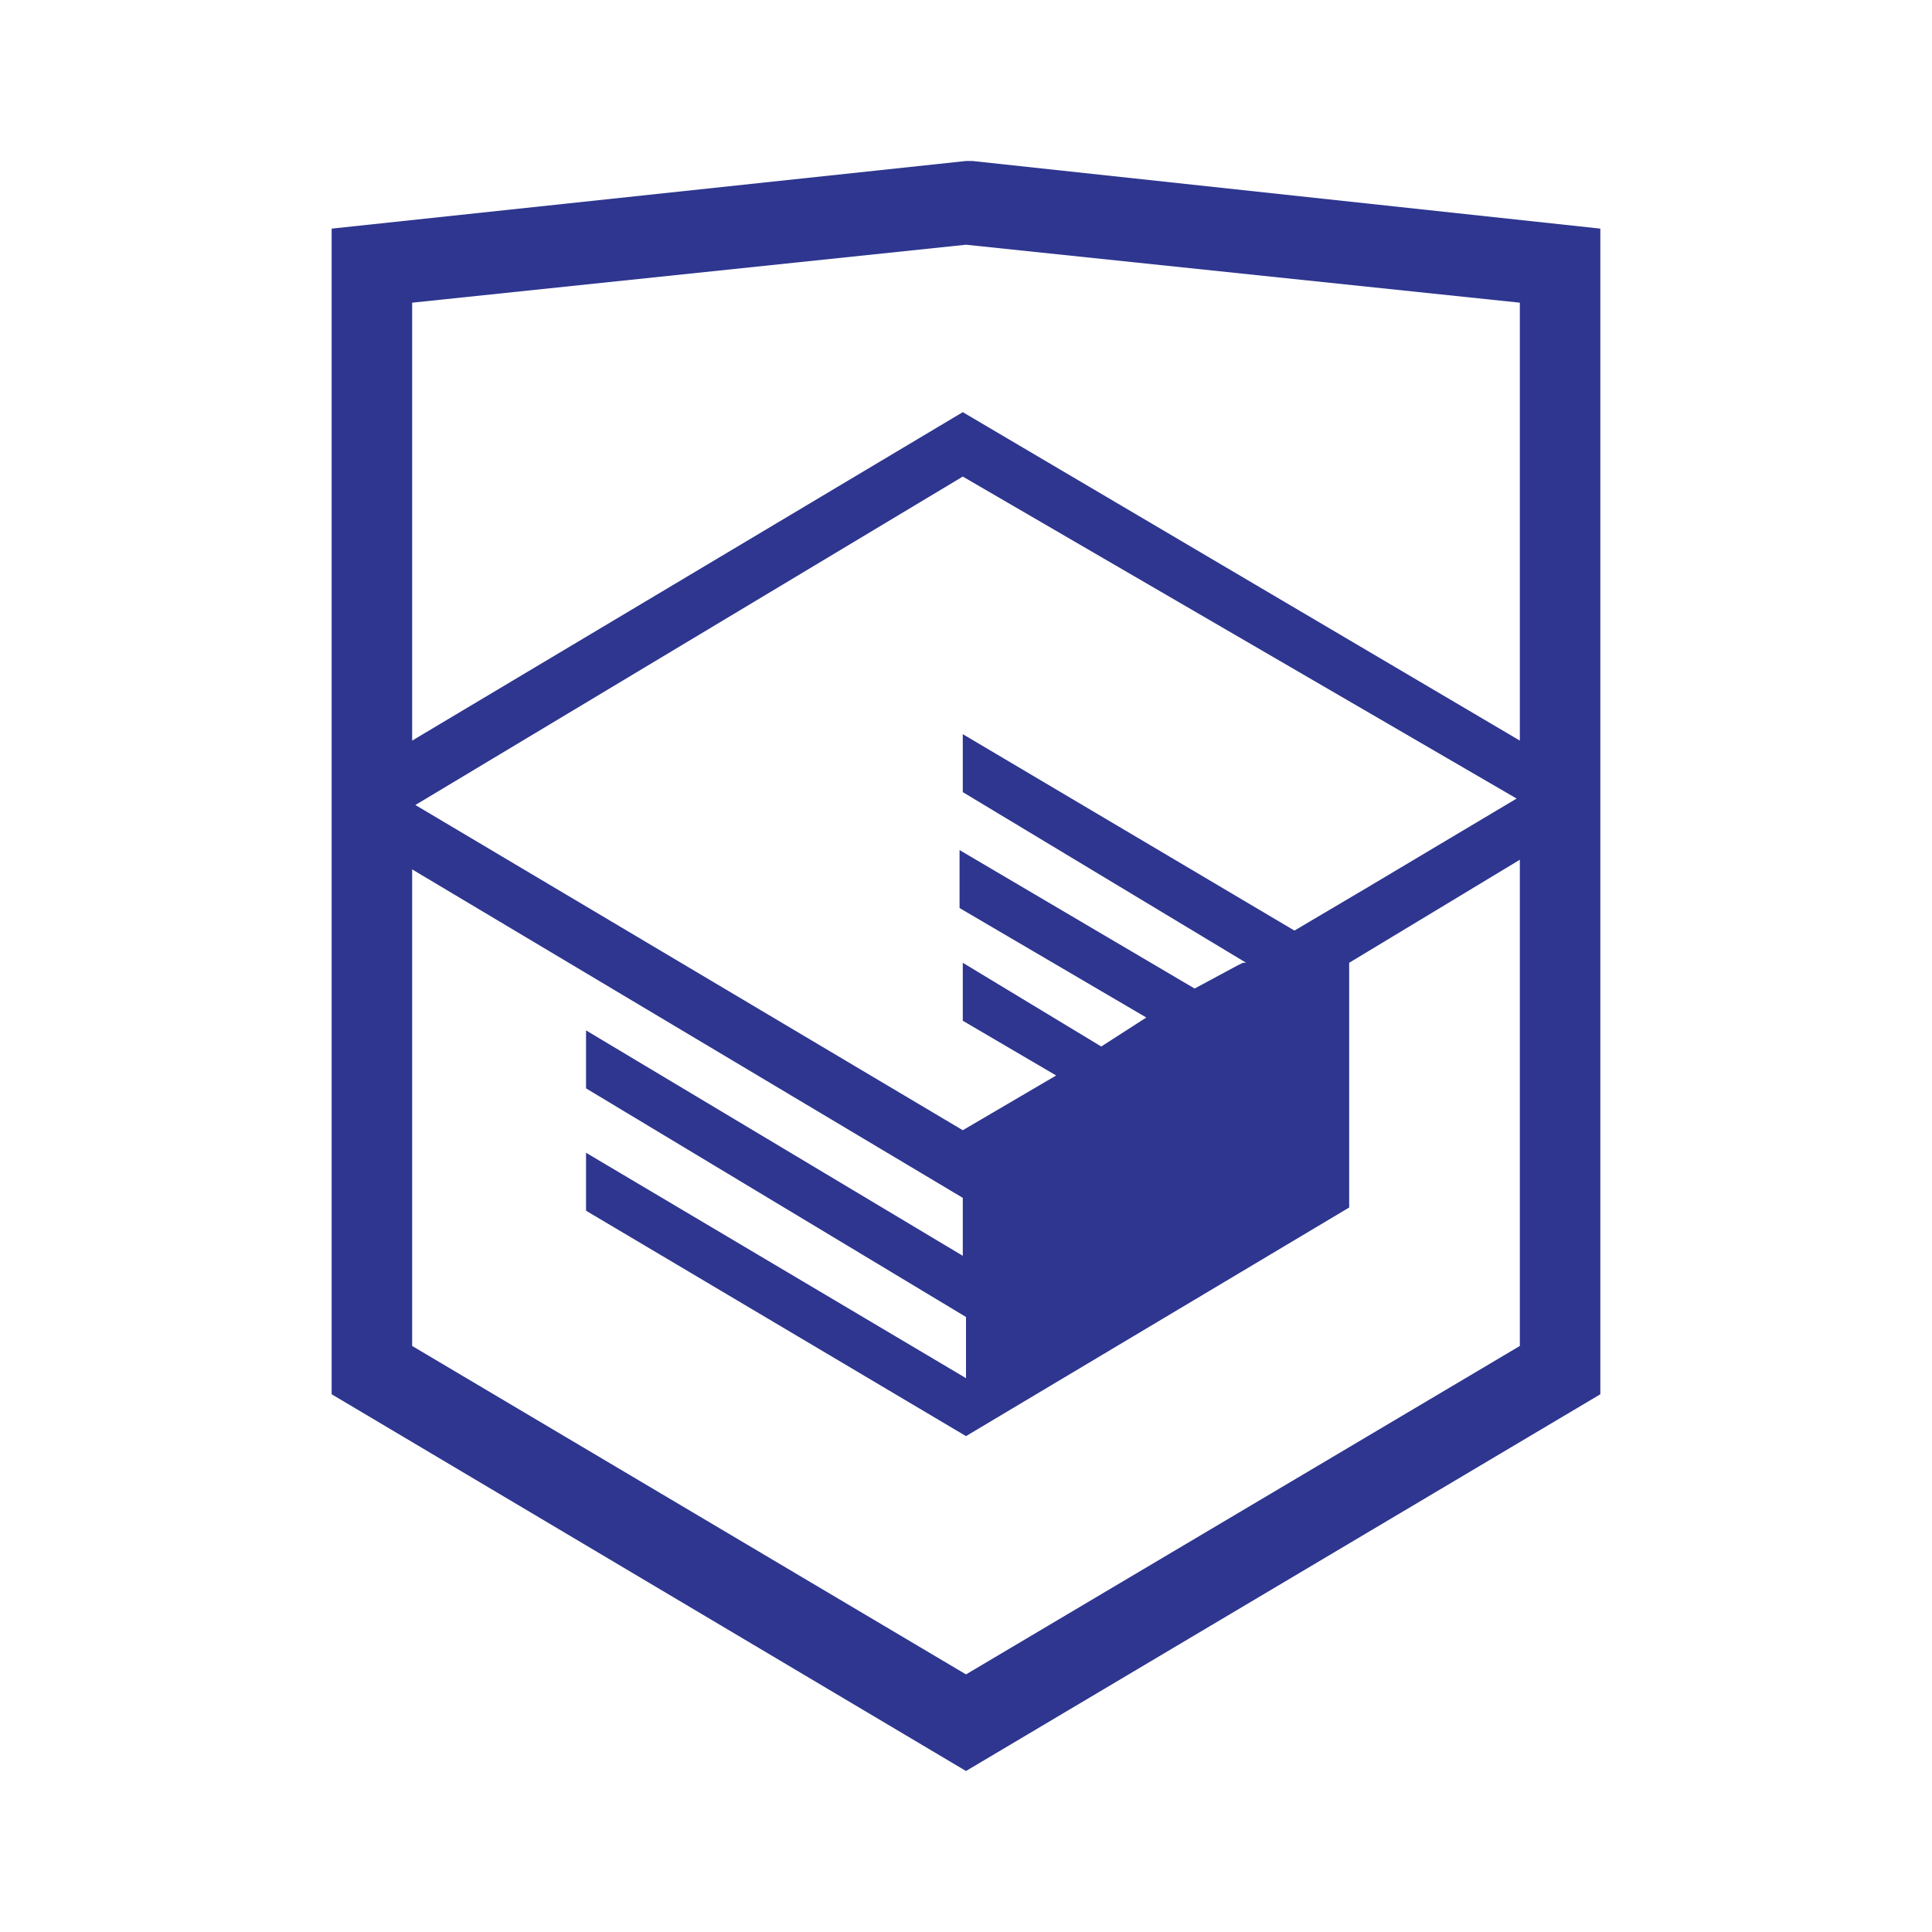
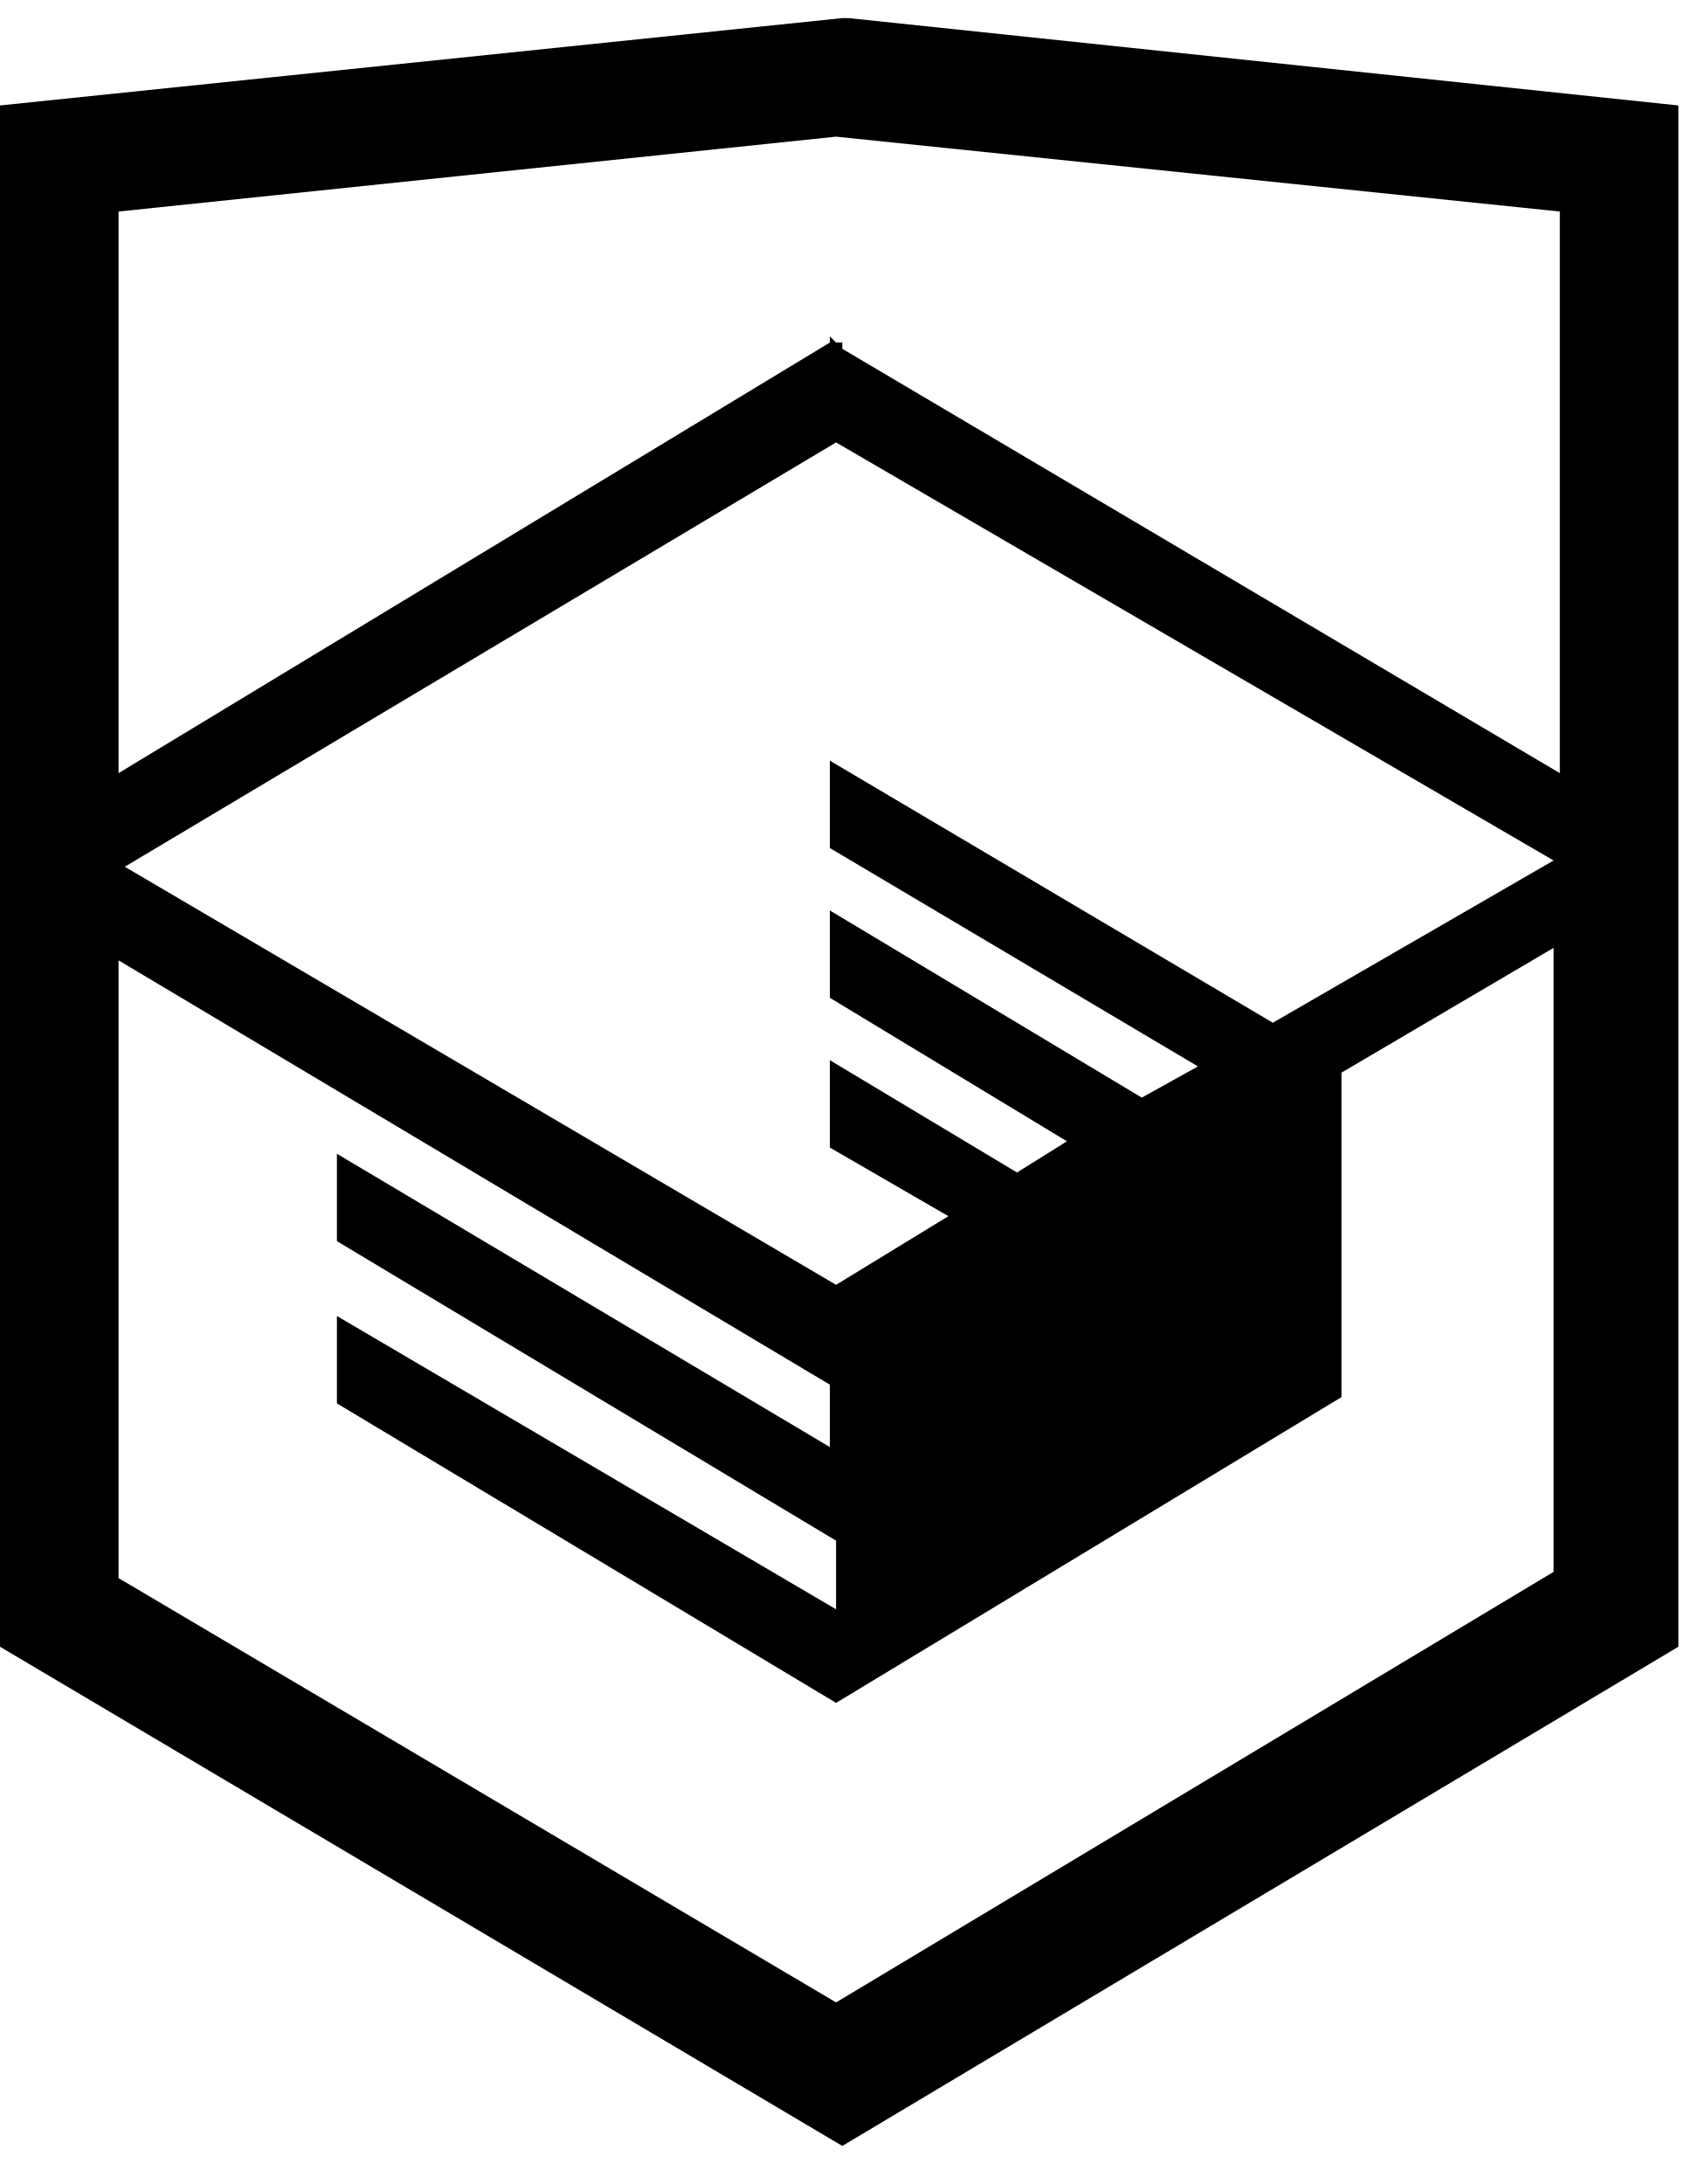
- <svg xmlns="http://www.w3.org/2000/svg" viewBox="0 0 60 60">
-   <path fill="#2E368F" d="M30.2 5H30L10.3 7.1v36.2L30 55l19.7-11.7V7.1L30.2 5zm17 36.8L30 52 12.8 41.8V27l17.1 10.2V39l-11.7-7v1.8L30 40.9v1.9l-11.8-7v1.8l11.8 7 11.9-7.1v-7.6l5.3-3.2v15.1zm-.1-17-4.7 2.8-2.2 1.3-10.3-6.1v1.8l8.8 5.3h-.1l-.2.1-1.3.7-7.3-4.3v1.8l5.8 3.4-1.4.9-4.3-2.6v1.8l2.9 1.7-2.9 1.7-17-10.1 17-10.2 17.2 10zm.1-1.8L29.9 12.8 12.8 23V9.4L30 7.6l17.2 1.8V23z" />
+ <svg xmlns="http://www.w3.org/2000/svg" width="27" height="35" fill="none" viewBox="0 0 27 35">
+   <path fill="#000" d="M13.6.29h-.1L0 1.69v24.7l13.5 8 13.4-8V1.69L13.6.29ZM25 12.39l-11.5-6.8v-.1h-.1l-.1-.1v.1l-11.4 6.9v-9l11.5-1.2L25 3.39v9Zm-11.6-5.3 11.5 6.7-4.5 2.6-7.1-4.2v1.4l5.9 3.5-.9.5-5-3v1.4l3.8 2.3-.8.5-3-1.8v1.4l1.9 1.1-1.8 1.1L2 13.89l11.4-6.8Zm-11.5 8.3 11.4 6.8v1l-7.9-4.7v1.4l8 4.8v1.1l-8-4.7v1.4l8 4.8 8.1-4.9v-5.2l3.4-2v10l-11.5 6.9-11.5-6.8v-9.9Z" />
</svg>
